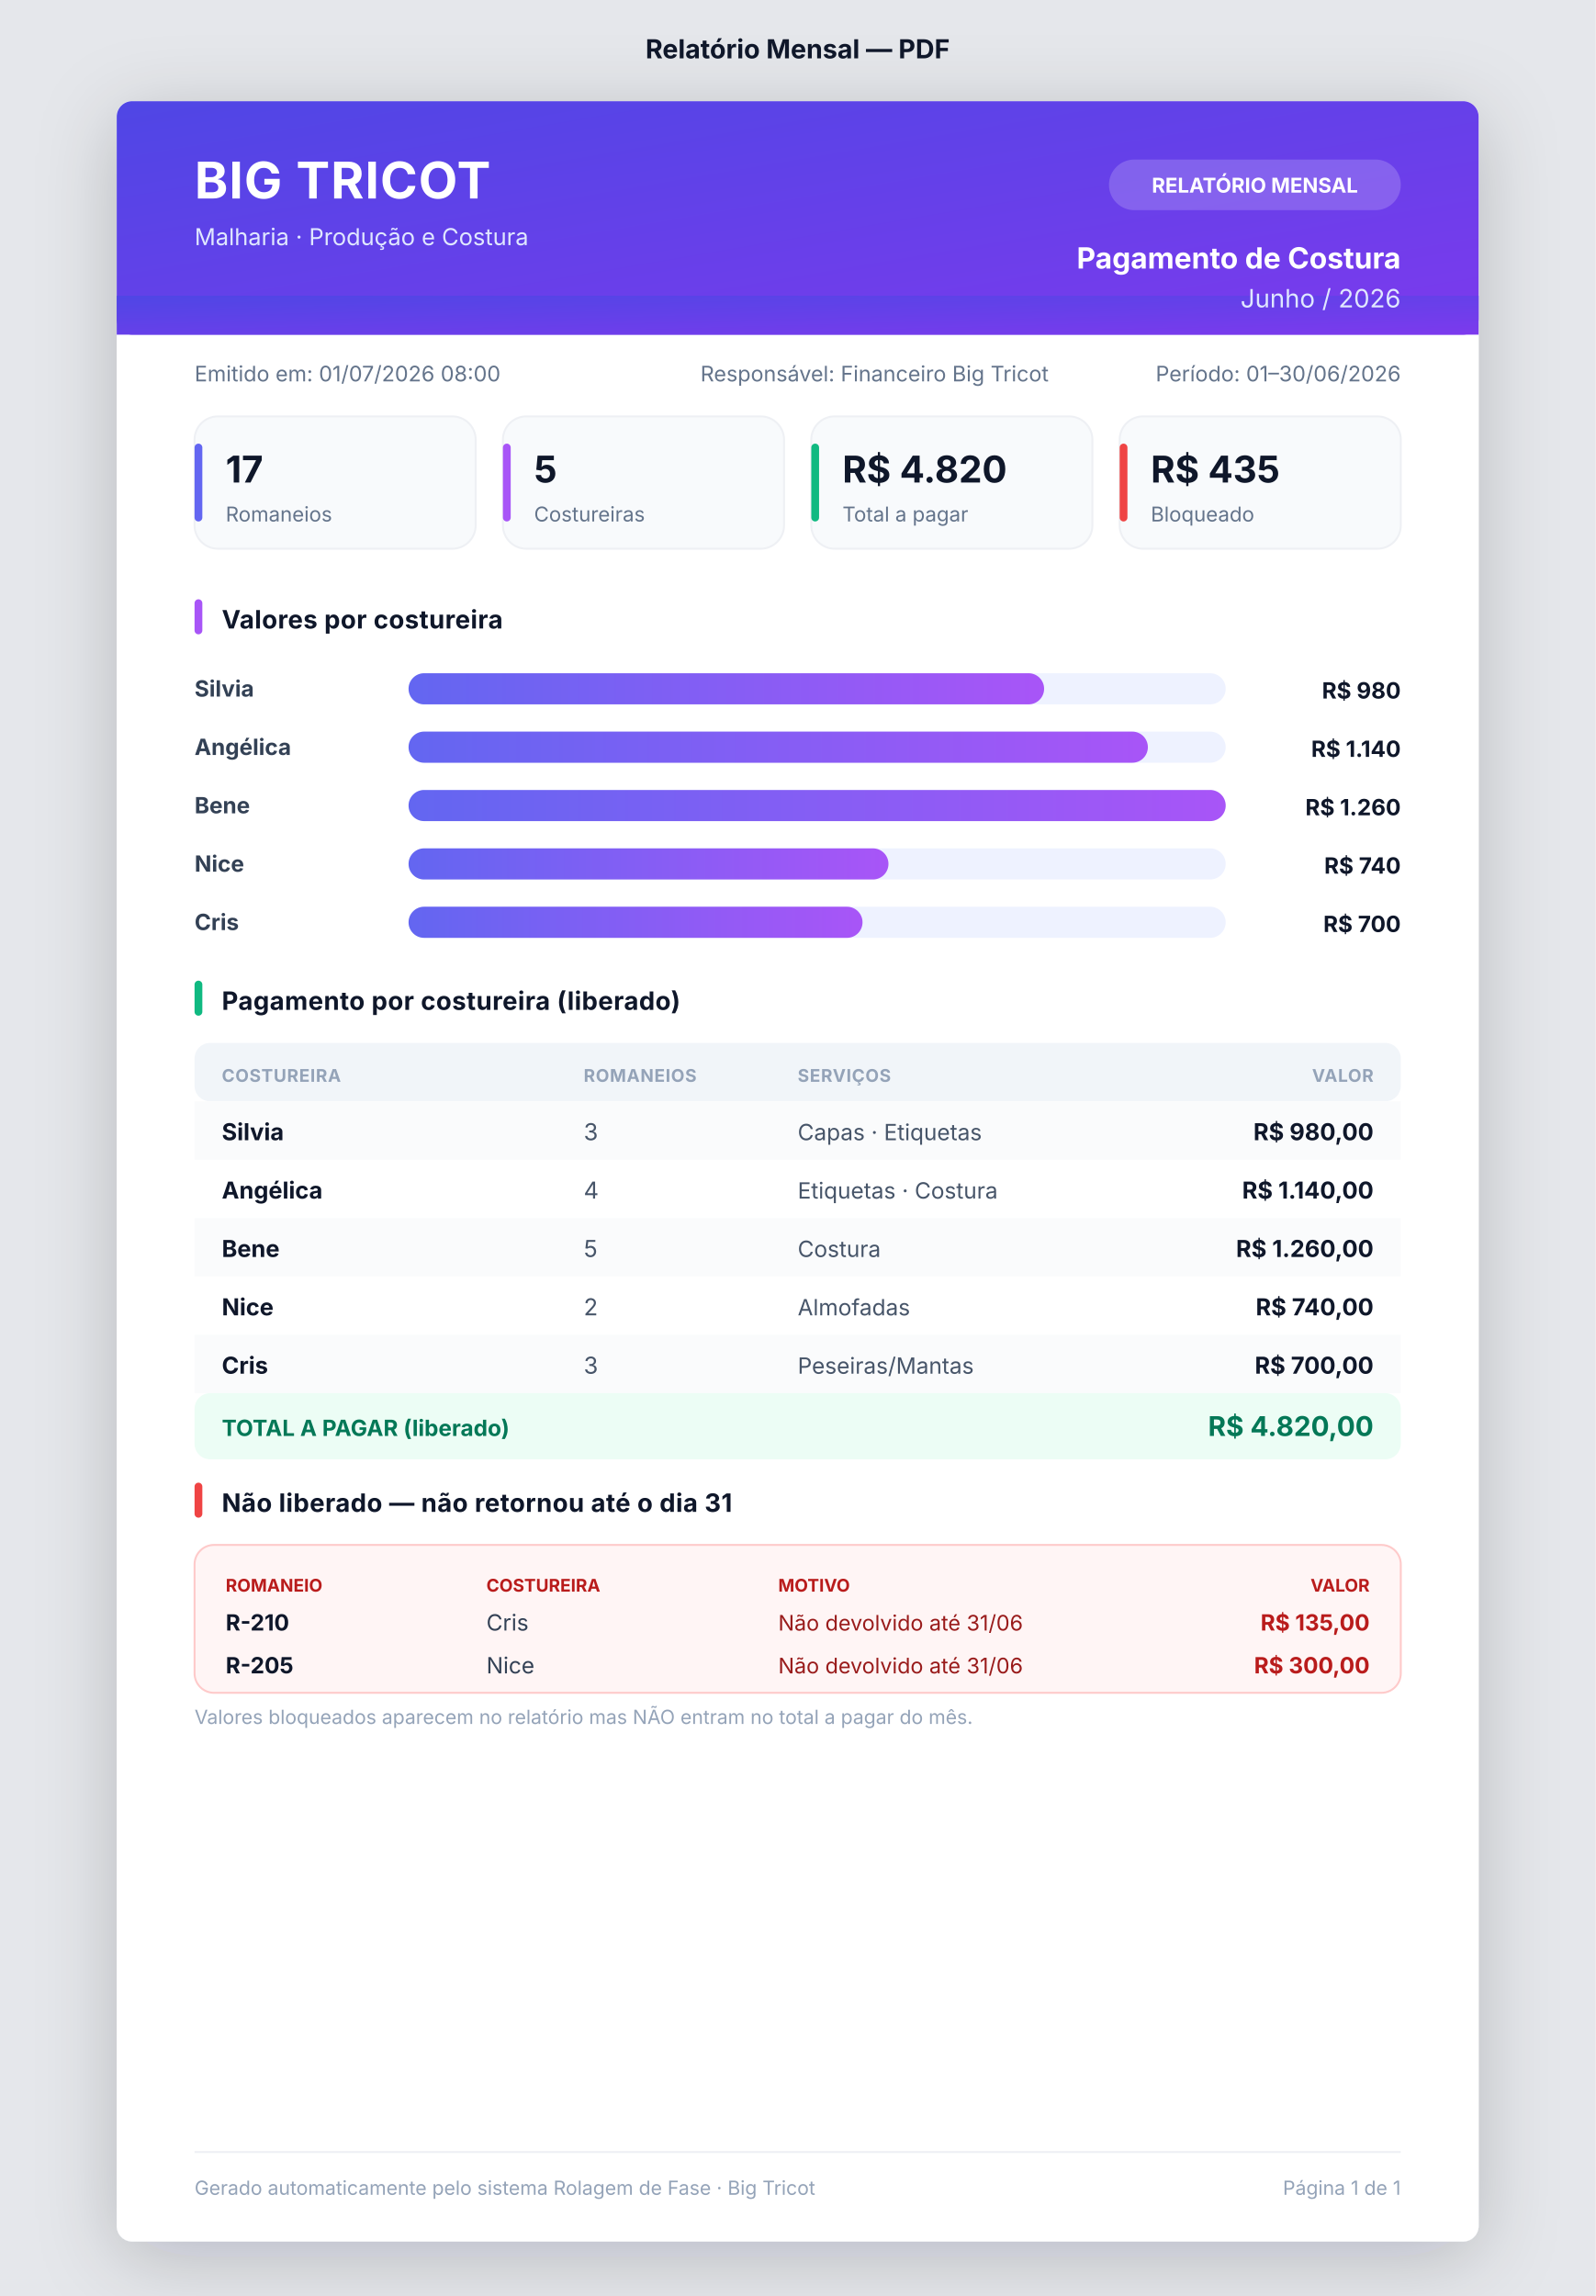
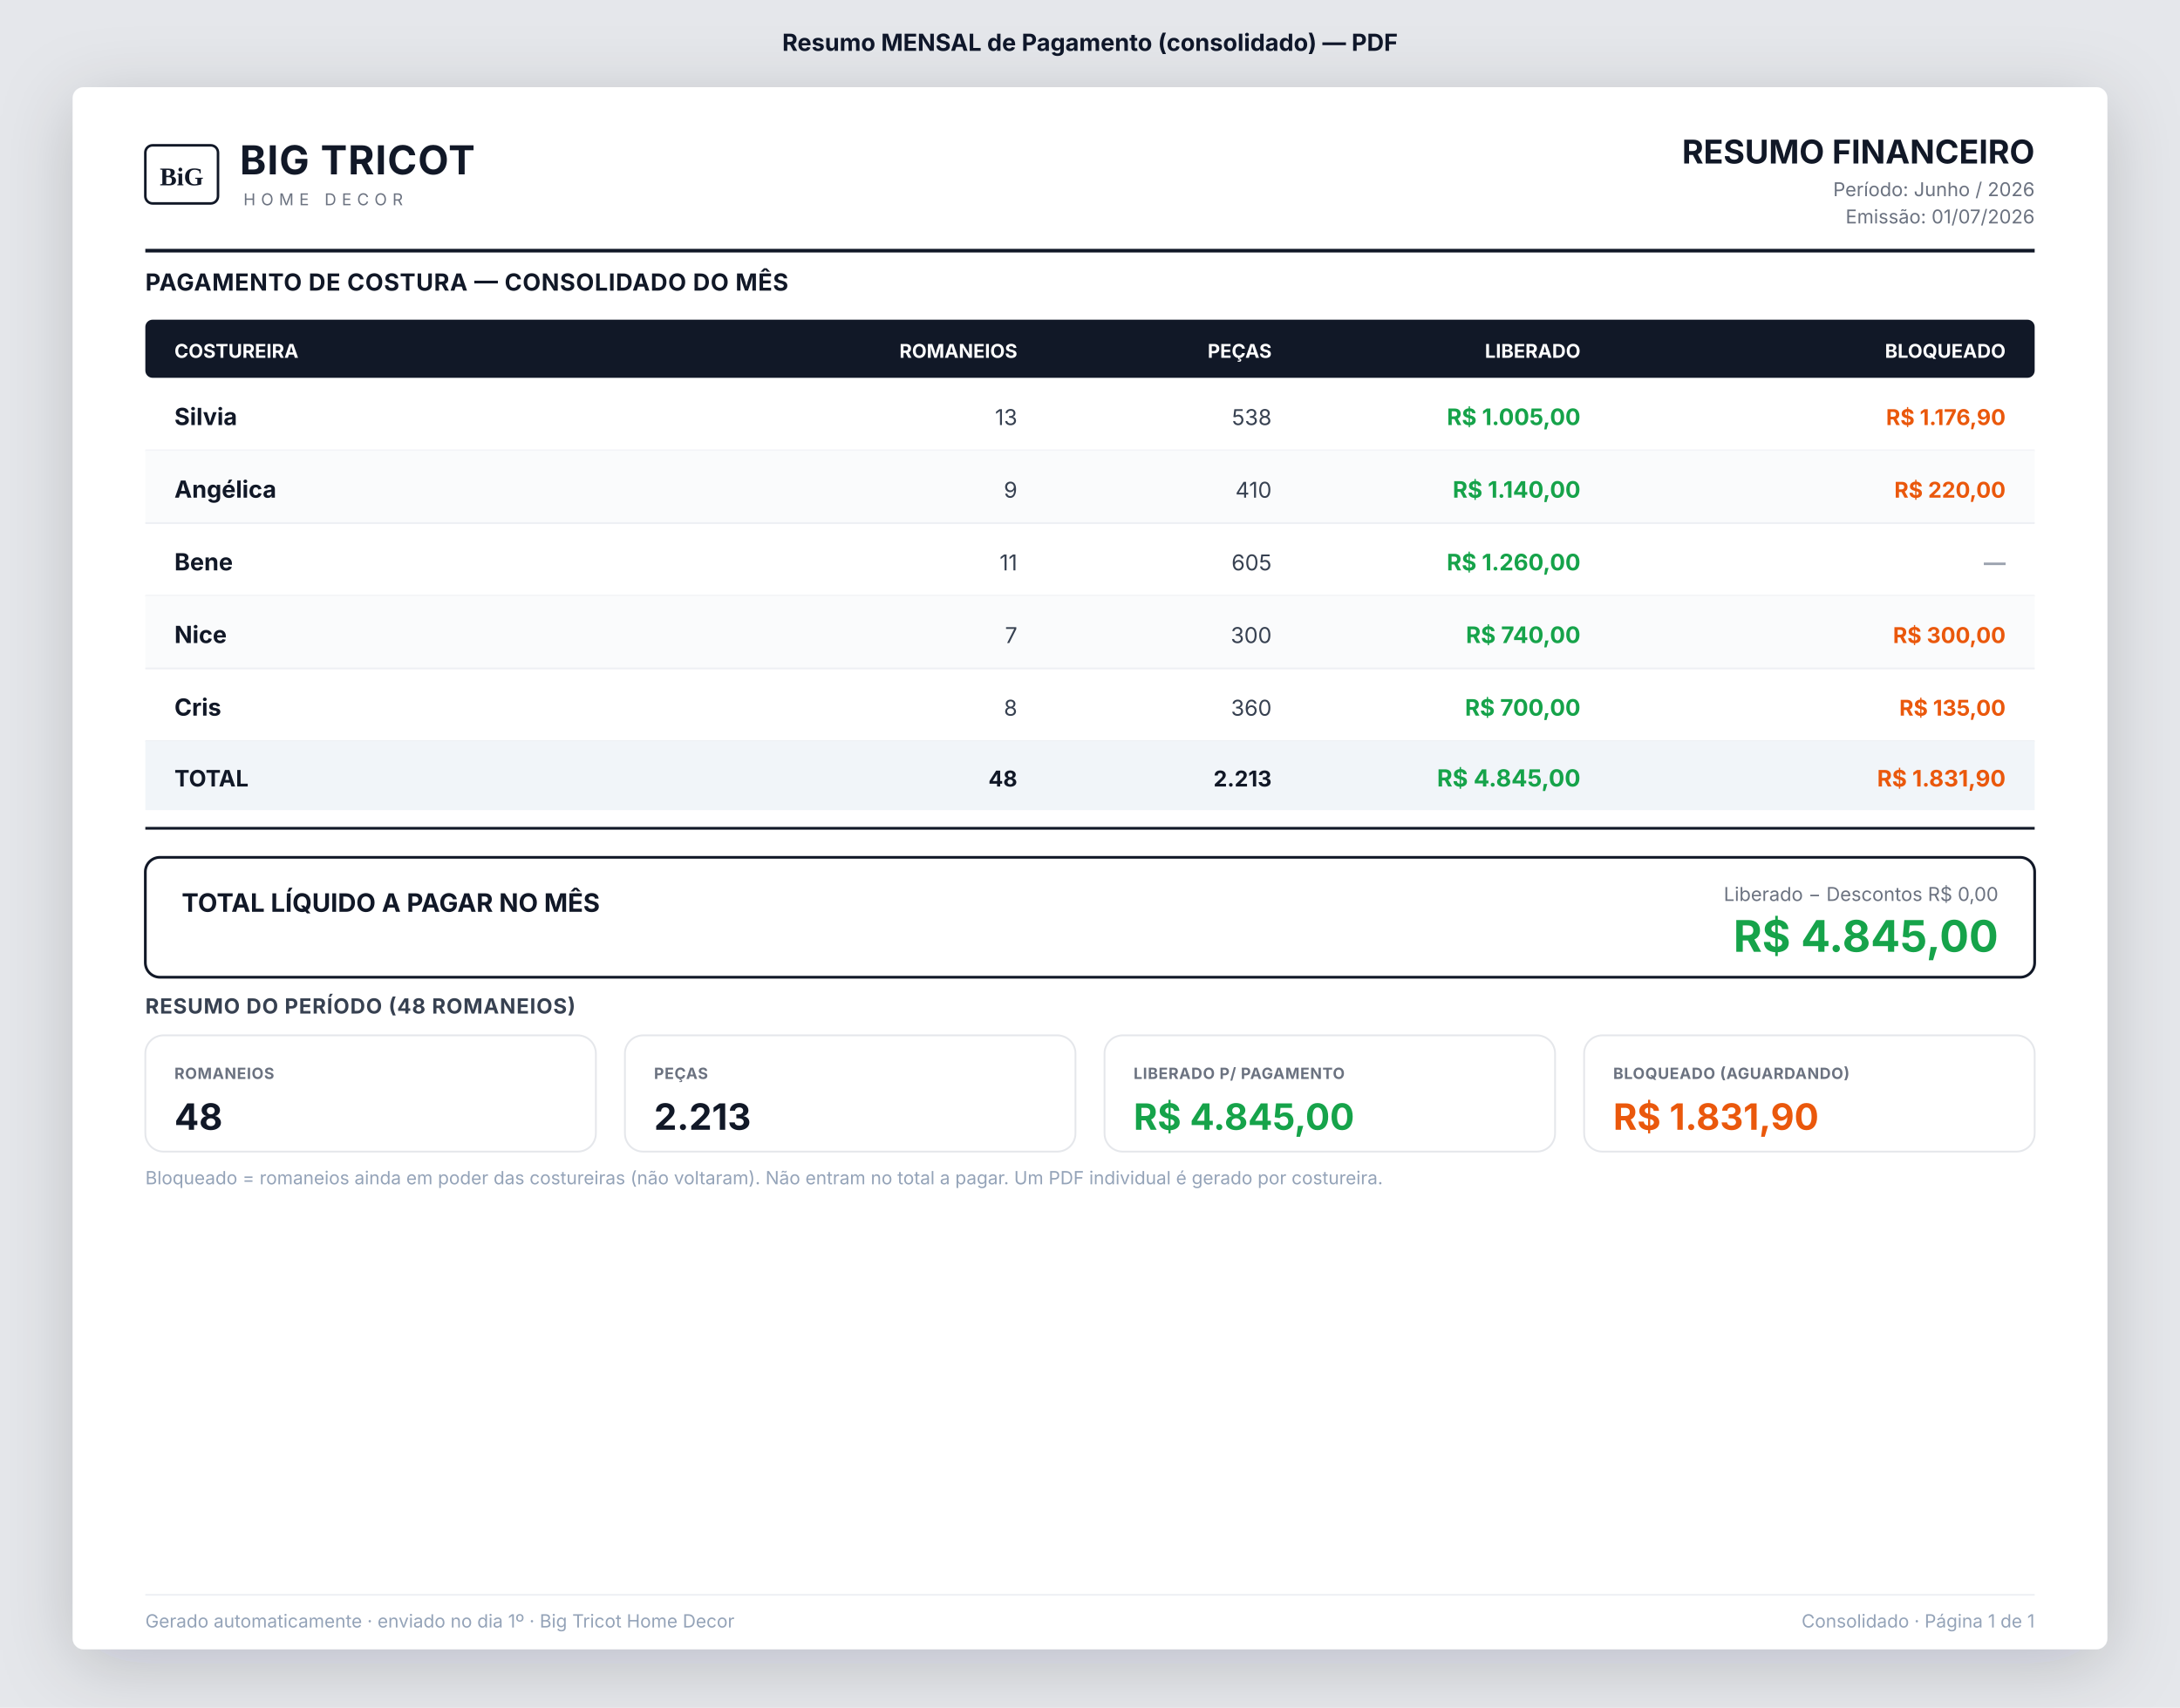
- <svg xmlns="http://www.w3.org/2000/svg" width="820" height="1180" viewBox="0 0 820 1180" font-family="Inter, Segoe UI, Helvetica, Arial, sans-serif">
+ <svg xmlns="http://www.w3.org/2000/svg" width="1200" height="940" viewBox="0 0 1200 940" font-family="Inter, Segoe UI, Helvetica, Arial, sans-serif">
  <defs>
-     <linearGradient id="g_brand" x1="0" y1="0" x2="1" y2="1">
-       <stop offset="0" stop-color="#4f46e5" />
-       <stop offset="1" stop-color="#7c3aed" />
-     </linearGradient>
-     <linearGradient id="g_em" x1="0" y1="0" x2="1" y2="0">
-       <stop offset="0" stop-color="#059669" />
-       <stop offset="1" stop-color="#10b981" />
-     </linearGradient>
-     <linearGradient id="g_bar" x1="0" y1="0" x2="1" y2="0">
-       <stop offset="0" stop-color="#6366f1" />
-       <stop offset="1" stop-color="#a855f7" />
-     </linearGradient>
-     <filter id="paper" x="-15%" y="-6%" width="130%" height="112%">
-       <feDropShadow dx="0" dy="8" stdDeviation="20" flood-color="#0f172a" flood-opacity="0.20" />
+     <filter id="paper" x="-12%" y="-5%" width="124%" height="110%">
+       <feDropShadow dx="0" dy="8" stdDeviation="20" flood-color="#0f172a" flood-opacity="0.18" />
    </filter>
  </defs>
-   <rect x="0" y="0" width="820" height="1180" rx="0" fill="#e5e7eb" />
-   <text x="410.0" y="30" font-size="13.5" fill="#0f172a" font-weight="bold" text-anchor="middle">Relatório Mensal — PDF</text>
-   <rect x="60" y="52" width="700" height="1100" rx="8" fill="#ffffff" filter="url(#paper)" />
-   <rect x="60" y="52" width="700" height="120" rx="8" fill="url(#g_brand)" />
-   <rect x="60" y="152" width="700" height="20" rx="0" fill="url(#g_brand)" />
-   <text x="100" y="102" font-size="26" fill="#fff" font-weight="bold" text-anchor="start" letter-spacing="0.5">BIG TRICOT</text>
-   <text x="100" y="126" font-size="12" fill="#e0e7ff" font-weight="normal" text-anchor="start">Malharia · Produção e Costura</text>
-   <rect x="570" y="82" width="150" height="26" rx="13" fill="#ffffff2e" />
-   <text x="645" y="99" font-size="10.5" fill="#fff" font-weight="bold" text-anchor="middle">RELATÓRIO MENSAL</text>
-   <text x="720" y="138" font-size="15" fill="#fff" font-weight="bold" text-anchor="end">Pagamento de Costura</text>
-   <text x="720" y="158" font-size="13" fill="#e0e7ff" font-weight="normal" text-anchor="end">Junho / 2026</text>
-   <text x="100" y="196" font-size="11" fill="#64748b" font-weight="normal" text-anchor="start">Emitido em: 01/07/2026 08:00</text>
-   <text x="360" y="196" font-size="11" fill="#64748b" font-weight="normal" text-anchor="start">Responsável: Financeiro Big Tricot</text>
-   <text x="720" y="196" font-size="11" fill="#64748b" font-weight="normal" text-anchor="end">Período: 01–30/06/2026</text>
-   <rect x="100.0" y="214" width="144.5" height="68" rx="12" fill="#f8fafc" stroke="#eef0f4" stroke-width="1" />
-   <rect x="100.0" y="228" width="4" height="40" rx="2" fill="#6366f1" />
-   <text x="116.0" y="248" font-size="19" fill="#0f172a" font-weight="bold" text-anchor="start">17</text>
-   <text x="116.0" y="268" font-size="10.5" fill="#64748b" font-weight="normal" text-anchor="start">Romaneios</text>
-   <rect x="258.5" y="214" width="144.5" height="68" rx="12" fill="#f8fafc" stroke="#eef0f4" stroke-width="1" />
-   <rect x="258.5" y="228" width="4" height="40" rx="2" fill="#a855f7" />
-   <text x="274.5" y="248" font-size="19" fill="#0f172a" font-weight="bold" text-anchor="start">5</text>
-   <text x="274.5" y="268" font-size="10.5" fill="#64748b" font-weight="normal" text-anchor="start">Costureiras</text>
-   <rect x="417.0" y="214" width="144.5" height="68" rx="12" fill="#f8fafc" stroke="#eef0f4" stroke-width="1" />
-   <rect x="417.0" y="228" width="4" height="40" rx="2" fill="#10b981" />
-   <text x="433.0" y="248" font-size="19" fill="#0f172a" font-weight="bold" text-anchor="start">R$ 4.820</text>
-   <text x="433.0" y="268" font-size="10.5" fill="#64748b" font-weight="normal" text-anchor="start">Total a pagar</text>
-   <rect x="575.5" y="214" width="144.5" height="68" rx="12" fill="#f8fafc" stroke="#eef0f4" stroke-width="1" />
-   <rect x="575.5" y="228" width="4" height="40" rx="2" fill="#ef4444" />
-   <text x="591.5" y="248" font-size="19" fill="#0f172a" font-weight="bold" text-anchor="start">R$ 435</text>
-   <text x="591.5" y="268" font-size="10.5" fill="#64748b" font-weight="normal" text-anchor="start">Bloqueado</text>
-   <rect x="100" y="308" width="4" height="18" rx="2" fill="#a855f7" />
-   <text x="114" y="323" font-size="13" fill="#0f172a" font-weight="bold" text-anchor="start" letter-spacing="0.2">Valores por costureira</text>
-   <text x="100" y="358" font-size="11.5" fill="#334155" font-weight="bold" text-anchor="start">Silvia</text>
-   <rect x="210" y="346" width="420" height="16" rx="8" fill="#eef2ff" />
-   <rect x="210" y="346" width="326.667" height="16" rx="8" fill="url(#g_bar)" />
-   <text x="720" y="359" font-size="11.5" fill="#0f172a" font-weight="bold" text-anchor="end">R$ 980</text>
-   <text x="100" y="388" font-size="11.5" fill="#334155" font-weight="bold" text-anchor="start">Angélica</text>
-   <rect x="210" y="376" width="420" height="16" rx="8" fill="#eef2ff" />
-   <rect x="210" y="376" width="380.0" height="16" rx="8" fill="url(#g_bar)" />
-   <text x="720" y="389" font-size="11.5" fill="#0f172a" font-weight="bold" text-anchor="end">R$ 1.140</text>
-   <text x="100" y="418" font-size="11.5" fill="#334155" font-weight="bold" text-anchor="start">Bene</text>
-   <rect x="210" y="406" width="420" height="16" rx="8" fill="#eef2ff" />
-   <rect x="210" y="406" width="420.0" height="16" rx="8" fill="url(#g_bar)" />
-   <text x="720" y="419" font-size="11.5" fill="#0f172a" font-weight="bold" text-anchor="end">R$ 1.260</text>
-   <text x="100" y="448" font-size="11.5" fill="#334155" font-weight="bold" text-anchor="start">Nice</text>
-   <rect x="210" y="436" width="420" height="16" rx="8" fill="#eef2ff" />
-   <rect x="210" y="436" width="246.667" height="16" rx="8" fill="url(#g_bar)" />
-   <text x="720" y="449" font-size="11.5" fill="#0f172a" font-weight="bold" text-anchor="end">R$ 740</text>
-   <text x="100" y="478" font-size="11.5" fill="#334155" font-weight="bold" text-anchor="start">Cris</text>
-   <rect x="210" y="466" width="420" height="16" rx="8" fill="#eef2ff" />
-   <rect x="210" y="466" width="233.333" height="16" rx="8" fill="url(#g_bar)" />
-   <text x="720" y="479" font-size="11.5" fill="#0f172a" font-weight="bold" text-anchor="end">R$ 700</text>
-   <rect x="100" y="504" width="4" height="18" rx="2" fill="#10b981" />
-   <text x="114" y="519" font-size="13" fill="#0f172a" font-weight="bold" text-anchor="start" letter-spacing="0.2">Pagamento por costureira (liberado)</text>
-   <rect x="100" y="536" width="620" height="30" rx="8" fill="#f1f5f9" />
-   <text x="114" y="556" font-size="9" fill="#94a3b8" font-weight="bold" text-anchor="start" letter-spacing="0.3">COSTUREIRA</text>
-   <text x="300" y="556" font-size="9" fill="#94a3b8" font-weight="bold" text-anchor="start" letter-spacing="0.3">ROMANEIOS</text>
-   <text x="410" y="556" font-size="9" fill="#94a3b8" font-weight="bold" text-anchor="start" letter-spacing="0.3">SERVIÇOS</text>
-   <text x="706" y="556" font-size="9" fill="#94a3b8" font-weight="bold" text-anchor="end" letter-spacing="0.3">VALOR</text>
-   <rect x="100" y="566" width="620" height="30" rx="0" fill="#fafbfc" />
-   <text x="114" y="586" font-size="12" fill="#0f172a" font-weight="bold" text-anchor="start">Silvia</text>
-   <text x="300" y="586" font-size="12" fill="#475569" font-weight="normal" text-anchor="start">3</text>
-   <text x="410" y="586" font-size="11.5" fill="#475569" font-weight="normal" text-anchor="start">Capas · Etiquetas</text>
-   <text x="706" y="586" font-size="12" fill="#0f172a" font-weight="bold" text-anchor="end">R$ 980,00</text>
-   <text x="114" y="616" font-size="12" fill="#0f172a" font-weight="bold" text-anchor="start">Angélica</text>
-   <text x="300" y="616" font-size="12" fill="#475569" font-weight="normal" text-anchor="start">4</text>
-   <text x="410" y="616" font-size="11.5" fill="#475569" font-weight="normal" text-anchor="start">Etiquetas · Costura</text>
-   <text x="706" y="616" font-size="12" fill="#0f172a" font-weight="bold" text-anchor="end">R$ 1.140,00</text>
-   <rect x="100" y="626" width="620" height="30" rx="0" fill="#fafbfc" />
-   <text x="114" y="646" font-size="12" fill="#0f172a" font-weight="bold" text-anchor="start">Bene</text>
-   <text x="300" y="646" font-size="12" fill="#475569" font-weight="normal" text-anchor="start">5</text>
-   <text x="410" y="646" font-size="11.5" fill="#475569" font-weight="normal" text-anchor="start">Costura</text>
-   <text x="706" y="646" font-size="12" fill="#0f172a" font-weight="bold" text-anchor="end">R$ 1.260,00</text>
-   <text x="114" y="676" font-size="12" fill="#0f172a" font-weight="bold" text-anchor="start">Nice</text>
-   <text x="300" y="676" font-size="12" fill="#475569" font-weight="normal" text-anchor="start">2</text>
-   <text x="410" y="676" font-size="11.5" fill="#475569" font-weight="normal" text-anchor="start">Almofadas</text>
-   <text x="706" y="676" font-size="12" fill="#0f172a" font-weight="bold" text-anchor="end">R$ 740,00</text>
-   <rect x="100" y="686" width="620" height="30" rx="0" fill="#fafbfc" />
-   <text x="114" y="706" font-size="12" fill="#0f172a" font-weight="bold" text-anchor="start">Cris</text>
-   <text x="300" y="706" font-size="12" fill="#475569" font-weight="normal" text-anchor="start">3</text>
-   <text x="410" y="706" font-size="11.5" fill="#475569" font-weight="normal" text-anchor="start">Peseiras/Mantas</text>
-   <text x="706" y="706" font-size="12" fill="#0f172a" font-weight="bold" text-anchor="end">R$ 700,00</text>
-   <rect x="100" y="716" width="620" height="34" rx="8" fill="#ecfdf5" />
-   <text x="114" y="738" font-size="11.5" fill="#047857" font-weight="bold" text-anchor="start">TOTAL A PAGAR (liberado)</text>
-   <text x="706" y="738" font-size="14" fill="#047857" font-weight="bold" text-anchor="end">R$ 4.820,00</text>
-   <rect x="100" y="762" width="4" height="18" rx="2" fill="#ef4444" />
-   <text x="114" y="777" font-size="13" fill="#0f172a" font-weight="bold" text-anchor="start" letter-spacing="0.2">Não liberado — não retornou até o dia 31</text>
-   <rect x="100" y="794" width="620" height="76" rx="10" fill="#fff5f5" stroke="#fecaca" stroke-width="1" />
-   <text x="116" y="818" font-size="9" fill="#b91c1c" font-weight="bold" text-anchor="start">ROMANEIO</text>
-   <text x="250" y="818" font-size="9" fill="#b91c1c" font-weight="bold" text-anchor="start">COSTUREIRA</text>
-   <text x="400" y="818" font-size="9" fill="#b91c1c" font-weight="bold" text-anchor="start">MOTIVO</text>
-   <text x="704" y="818" font-size="9" fill="#b91c1c" font-weight="bold" text-anchor="end">VALOR</text>
-   <text x="116" y="838" font-size="11.5" fill="#0f172a" font-weight="bold" text-anchor="start">R-210</text>
-   <text x="250" y="838" font-size="11.5" fill="#334155" font-weight="normal" text-anchor="start">Cris</text>
-   <text x="400" y="838" font-size="11" fill="#991b1b" font-weight="normal" text-anchor="start">Não devolvido até 31/06</text>
-   <text x="704" y="838" font-size="11.5" fill="#b91c1c" font-weight="bold" text-anchor="end">R$ 135,00</text>
-   <text x="116" y="860" font-size="11.5" fill="#0f172a" font-weight="bold" text-anchor="start">R-205</text>
-   <text x="250" y="860" font-size="11.5" fill="#334155" font-weight="normal" text-anchor="start">Nice</text>
-   <text x="400" y="860" font-size="11" fill="#991b1b" font-weight="normal" text-anchor="start">Não devolvido até 31/06</text>
-   <text x="704" y="860" font-size="11.5" fill="#b91c1c" font-weight="bold" text-anchor="end">R$ 300,00</text>
-   <text x="100" y="886" font-size="10" fill="#94a3b8" font-weight="normal" text-anchor="start">Valores bloqueados aparecem no relatório mas NÃO entram no total a pagar do mês.</text>
-   <line x1="100" y1="1106" x2="720" y2="1106" stroke="#eef0f4" stroke-width="1" />
-   <text x="100" y="1128" font-size="10" fill="#94a3b8" font-weight="normal" text-anchor="start">Gerado automaticamente pelo sistema Rolagem de Fase · Big Tricot</text>
-   <text x="720" y="1128" font-size="10" fill="#94a3b8" font-weight="normal" text-anchor="end">Página 1 de 1</text>
+   <rect x="0" y="0" width="1200" height="940" rx="0" fill="#e5e7eb" />
+   <text x="600.0" y="28" font-size="13" fill="#0f172a" font-weight="bold" text-anchor="middle">Resumo MENSAL de Pagamento (consolidado) — PDF</text>
+   <rect x="40" y="48" width="1120" height="860" rx="6" fill="#ffffff" filter="url(#paper)" />
+   <rect x="80" y="80" width="40" height="32" rx="4" fill="#ffffff" stroke="#111827" stroke-width="1.4" />
+   <text x="100" y="102" font-size="14" fill="#111827" font-weight="bold" text-anchor="middle" font-family="Georgia, 'Times New Roman', serif">BiG</text>
+   <text x="132" y="96" font-size="22" fill="#111827" font-weight="bold" text-anchor="start" letter-spacing="0.5">BIG TRICOT</text>
+   <text x="134" y="113" font-size="9" fill="#6b7280" font-weight="normal" text-anchor="start" letter-spacing="3">HOME DECOR</text>
+   <text x="1120" y="90" font-size="18" fill="#111827" font-weight="bold" text-anchor="end">RESUMO FINANCEIRO</text>
+   <text x="1120" y="108" font-size="10.5" fill="#6b7280" font-weight="normal" text-anchor="end">Período: Junho / 2026</text>
+   <text x="1120" y="123" font-size="10.5" fill="#6b7280" font-weight="normal" text-anchor="end">Emissão: 01/07/2026</text>
+   <line x1="80" y1="138" x2="1120" y2="138" stroke="#111827" stroke-width="2" />
+   <text x="80" y="160" font-size="13" fill="#111827" font-weight="bold" text-anchor="start" letter-spacing="0.3">PAGAMENTO DE COSTURA — CONSOLIDADO DO MÊS</text>
+   <rect x="80" y="176" width="1040" height="32" rx="4" fill="#111827" />
+   <text x="96" y="197" font-size="10.5" fill="#fff" font-weight="bold" text-anchor="start">COSTUREIRA</text>
+   <text x="560" y="197" font-size="10.5" fill="#fff" font-weight="bold" text-anchor="end">ROMANEIOS</text>
+   <text x="700" y="197" font-size="10.5" fill="#fff" font-weight="bold" text-anchor="end">PEÇAS</text>
+   <text x="870" y="197" font-size="10.5" fill="#fff" font-weight="bold" text-anchor="end">LIBERADO</text>
+   <text x="1104" y="197" font-size="10.5" fill="#fff" font-weight="bold" text-anchor="end">BLOQUEADO</text>
+   <text x="96" y="234" font-size="13" fill="#111827" font-weight="bold" text-anchor="start">Silvia</text>
+   <text x="560" y="234" font-size="12" fill="#374151" font-weight="normal" text-anchor="end">13</text>
+   <text x="700" y="234" font-size="12" fill="#374151" font-weight="normal" text-anchor="end">538</text>
+   <text x="870" y="234" font-size="12.5" fill="#16a34a" font-weight="bold" text-anchor="end">R$ 1.005,00</text>
+   <text x="1104" y="234" font-size="12" fill="#ea580c" font-weight="bold" text-anchor="end">R$ 1.176,90</text>
+   <line x1="80" y1="248" x2="1120" y2="248" stroke="#eef0f4" stroke-width="1" />
+   <rect x="80" y="248" width="1040" height="40" rx="0" fill="#fafbfc" />
+   <text x="96" y="274" font-size="13" fill="#111827" font-weight="bold" text-anchor="start">Angélica</text>
+   <text x="560" y="274" font-size="12" fill="#374151" font-weight="normal" text-anchor="end">9</text>
+   <text x="700" y="274" font-size="12" fill="#374151" font-weight="normal" text-anchor="end">410</text>
+   <text x="870" y="274" font-size="12.5" fill="#16a34a" font-weight="bold" text-anchor="end">R$ 1.140,00</text>
+   <text x="1104" y="274" font-size="12" fill="#ea580c" font-weight="bold" text-anchor="end">R$ 220,00</text>
+   <line x1="80" y1="288" x2="1120" y2="288" stroke="#eef0f4" stroke-width="1" />
+   <text x="96" y="314" font-size="13" fill="#111827" font-weight="bold" text-anchor="start">Bene</text>
+   <text x="560" y="314" font-size="12" fill="#374151" font-weight="normal" text-anchor="end">11</text>
+   <text x="700" y="314" font-size="12" fill="#374151" font-weight="normal" text-anchor="end">605</text>
+   <text x="870" y="314" font-size="12.5" fill="#16a34a" font-weight="bold" text-anchor="end">R$ 1.260,00</text>
+   <text x="1104" y="314" font-size="12" fill="#9ca3af" font-weight="bold" text-anchor="end">—</text>
+   <line x1="80" y1="328" x2="1120" y2="328" stroke="#eef0f4" stroke-width="1" />
+   <rect x="80" y="328" width="1040" height="40" rx="0" fill="#fafbfc" />
+   <text x="96" y="354" font-size="13" fill="#111827" font-weight="bold" text-anchor="start">Nice</text>
+   <text x="560" y="354" font-size="12" fill="#374151" font-weight="normal" text-anchor="end">7</text>
+   <text x="700" y="354" font-size="12" fill="#374151" font-weight="normal" text-anchor="end">300</text>
+   <text x="870" y="354" font-size="12.5" fill="#16a34a" font-weight="bold" text-anchor="end">R$ 740,00</text>
+   <text x="1104" y="354" font-size="12" fill="#ea580c" font-weight="bold" text-anchor="end">R$ 300,00</text>
+   <line x1="80" y1="368" x2="1120" y2="368" stroke="#eef0f4" stroke-width="1" />
+   <text x="96" y="394" font-size="13" fill="#111827" font-weight="bold" text-anchor="start">Cris</text>
+   <text x="560" y="394" font-size="12" fill="#374151" font-weight="normal" text-anchor="end">8</text>
+   <text x="700" y="394" font-size="12" fill="#374151" font-weight="normal" text-anchor="end">360</text>
+   <text x="870" y="394" font-size="12.5" fill="#16a34a" font-weight="bold" text-anchor="end">R$ 700,00</text>
+   <text x="1104" y="394" font-size="12" fill="#ea580c" font-weight="bold" text-anchor="end">R$ 135,00</text>
+   <line x1="80" y1="408" x2="1120" y2="408" stroke="#eef0f4" stroke-width="1" />
+   <rect x="80" y="408" width="1040" height="38" rx="0" fill="#f1f5f9" />
+   <text x="96" y="433" font-size="12.5" fill="#111827" font-weight="bold" text-anchor="start">TOTAL</text>
+   <text x="560" y="433" font-size="12" fill="#111827" font-weight="bold" text-anchor="end">48</text>
+   <text x="700" y="433" font-size="12" fill="#111827" font-weight="bold" text-anchor="end">2.213</text>
+   <text x="870" y="433" font-size="13" fill="#16a34a" font-weight="bold" text-anchor="end">R$ 4.845,00</text>
+   <text x="1104" y="433" font-size="12.5" fill="#ea580c" font-weight="bold" text-anchor="end">R$ 1.831,90</text>
+   <line x1="80" y1="456" x2="1120" y2="456" stroke="#111827" stroke-width="1.5" />
+   <rect x="80" y="472" width="1040" height="66" rx="8" fill="#ffffff" stroke="#111827" stroke-width="1.5" />
+   <text x="100" y="502" font-size="14" fill="#111827" font-weight="bold" text-anchor="start">TOTAL LÍQUIDO A PAGAR NO MÊS</text>
+   <text x="1100" y="496" font-size="10.5" fill="#6b7280" font-weight="normal" text-anchor="end">Liberado − Descontos R$ 0,00</text>
+   <text x="1100" y="524" font-size="24" fill="#16a34a" font-weight="bold" text-anchor="end">R$ 4.845,00</text>
+   <text x="80" y="558" font-size="11.5" fill="#374151" font-weight="bold" text-anchor="start" letter-spacing="0.4">RESUMO DO PERÍODO (48 ROMANEIOS)</text>
+   <rect x="80.0" y="570" width="248.0" height="64" rx="10" fill="#ffffff" stroke="#e5e7eb" stroke-width="1" />
+   <text x="96.0" y="594" font-size="8.5" fill="#6b7280" font-weight="bold" text-anchor="start" letter-spacing="0.3">ROMANEIOS</text>
+   <text x="96.0" y="622" font-size="20" fill="#111827" font-weight="bold" text-anchor="start">48</text>
+   <rect x="344.0" y="570" width="248.0" height="64" rx="10" fill="#ffffff" stroke="#e5e7eb" stroke-width="1" />
+   <text x="360.0" y="594" font-size="8.5" fill="#6b7280" font-weight="bold" text-anchor="start" letter-spacing="0.3">PEÇAS</text>
+   <text x="360.0" y="622" font-size="20" fill="#111827" font-weight="bold" text-anchor="start">2.213</text>
+   <rect x="608.0" y="570" width="248.0" height="64" rx="10" fill="#ffffff" stroke="#e5e7eb" stroke-width="1" />
+   <text x="624.0" y="594" font-size="8.5" fill="#6b7280" font-weight="bold" text-anchor="start" letter-spacing="0.3">LIBERADO P/ PAGAMENTO</text>
+   <text x="624.0" y="622" font-size="20" fill="#16a34a" font-weight="bold" text-anchor="start">R$ 4.845,00</text>
+   <rect x="872.0" y="570" width="248.0" height="64" rx="10" fill="#ffffff" stroke="#e5e7eb" stroke-width="1" />
+   <text x="888.0" y="594" font-size="8.5" fill="#6b7280" font-weight="bold" text-anchor="start" letter-spacing="0.3">BLOQUEADO (AGUARDANDO)</text>
+   <text x="888.0" y="622" font-size="20" fill="#ea580c" font-weight="bold" text-anchor="start">R$ 1.831,90</text>
+   <text x="80" y="652" font-size="10" fill="#94a3b8" font-weight="normal" text-anchor="start">Bloqueado = romaneios ainda em poder das costureiras (não voltaram). Não entram no total a pagar. Um PDF individual é gerado por costureira.</text>
+   <line x1="80" y1="878" x2="1120" y2="878" stroke="#eef0f4" stroke-width="1" />
+   <text x="80" y="896" font-size="10" fill="#94a3b8" font-weight="normal" text-anchor="start">Gerado automaticamente · enviado no dia 1º · Big Tricot Home Decor</text>
+   <text x="1120" y="896" font-size="10" fill="#94a3b8" font-weight="normal" text-anchor="end">Consolidado · Página 1 de 1</text>
</svg>
